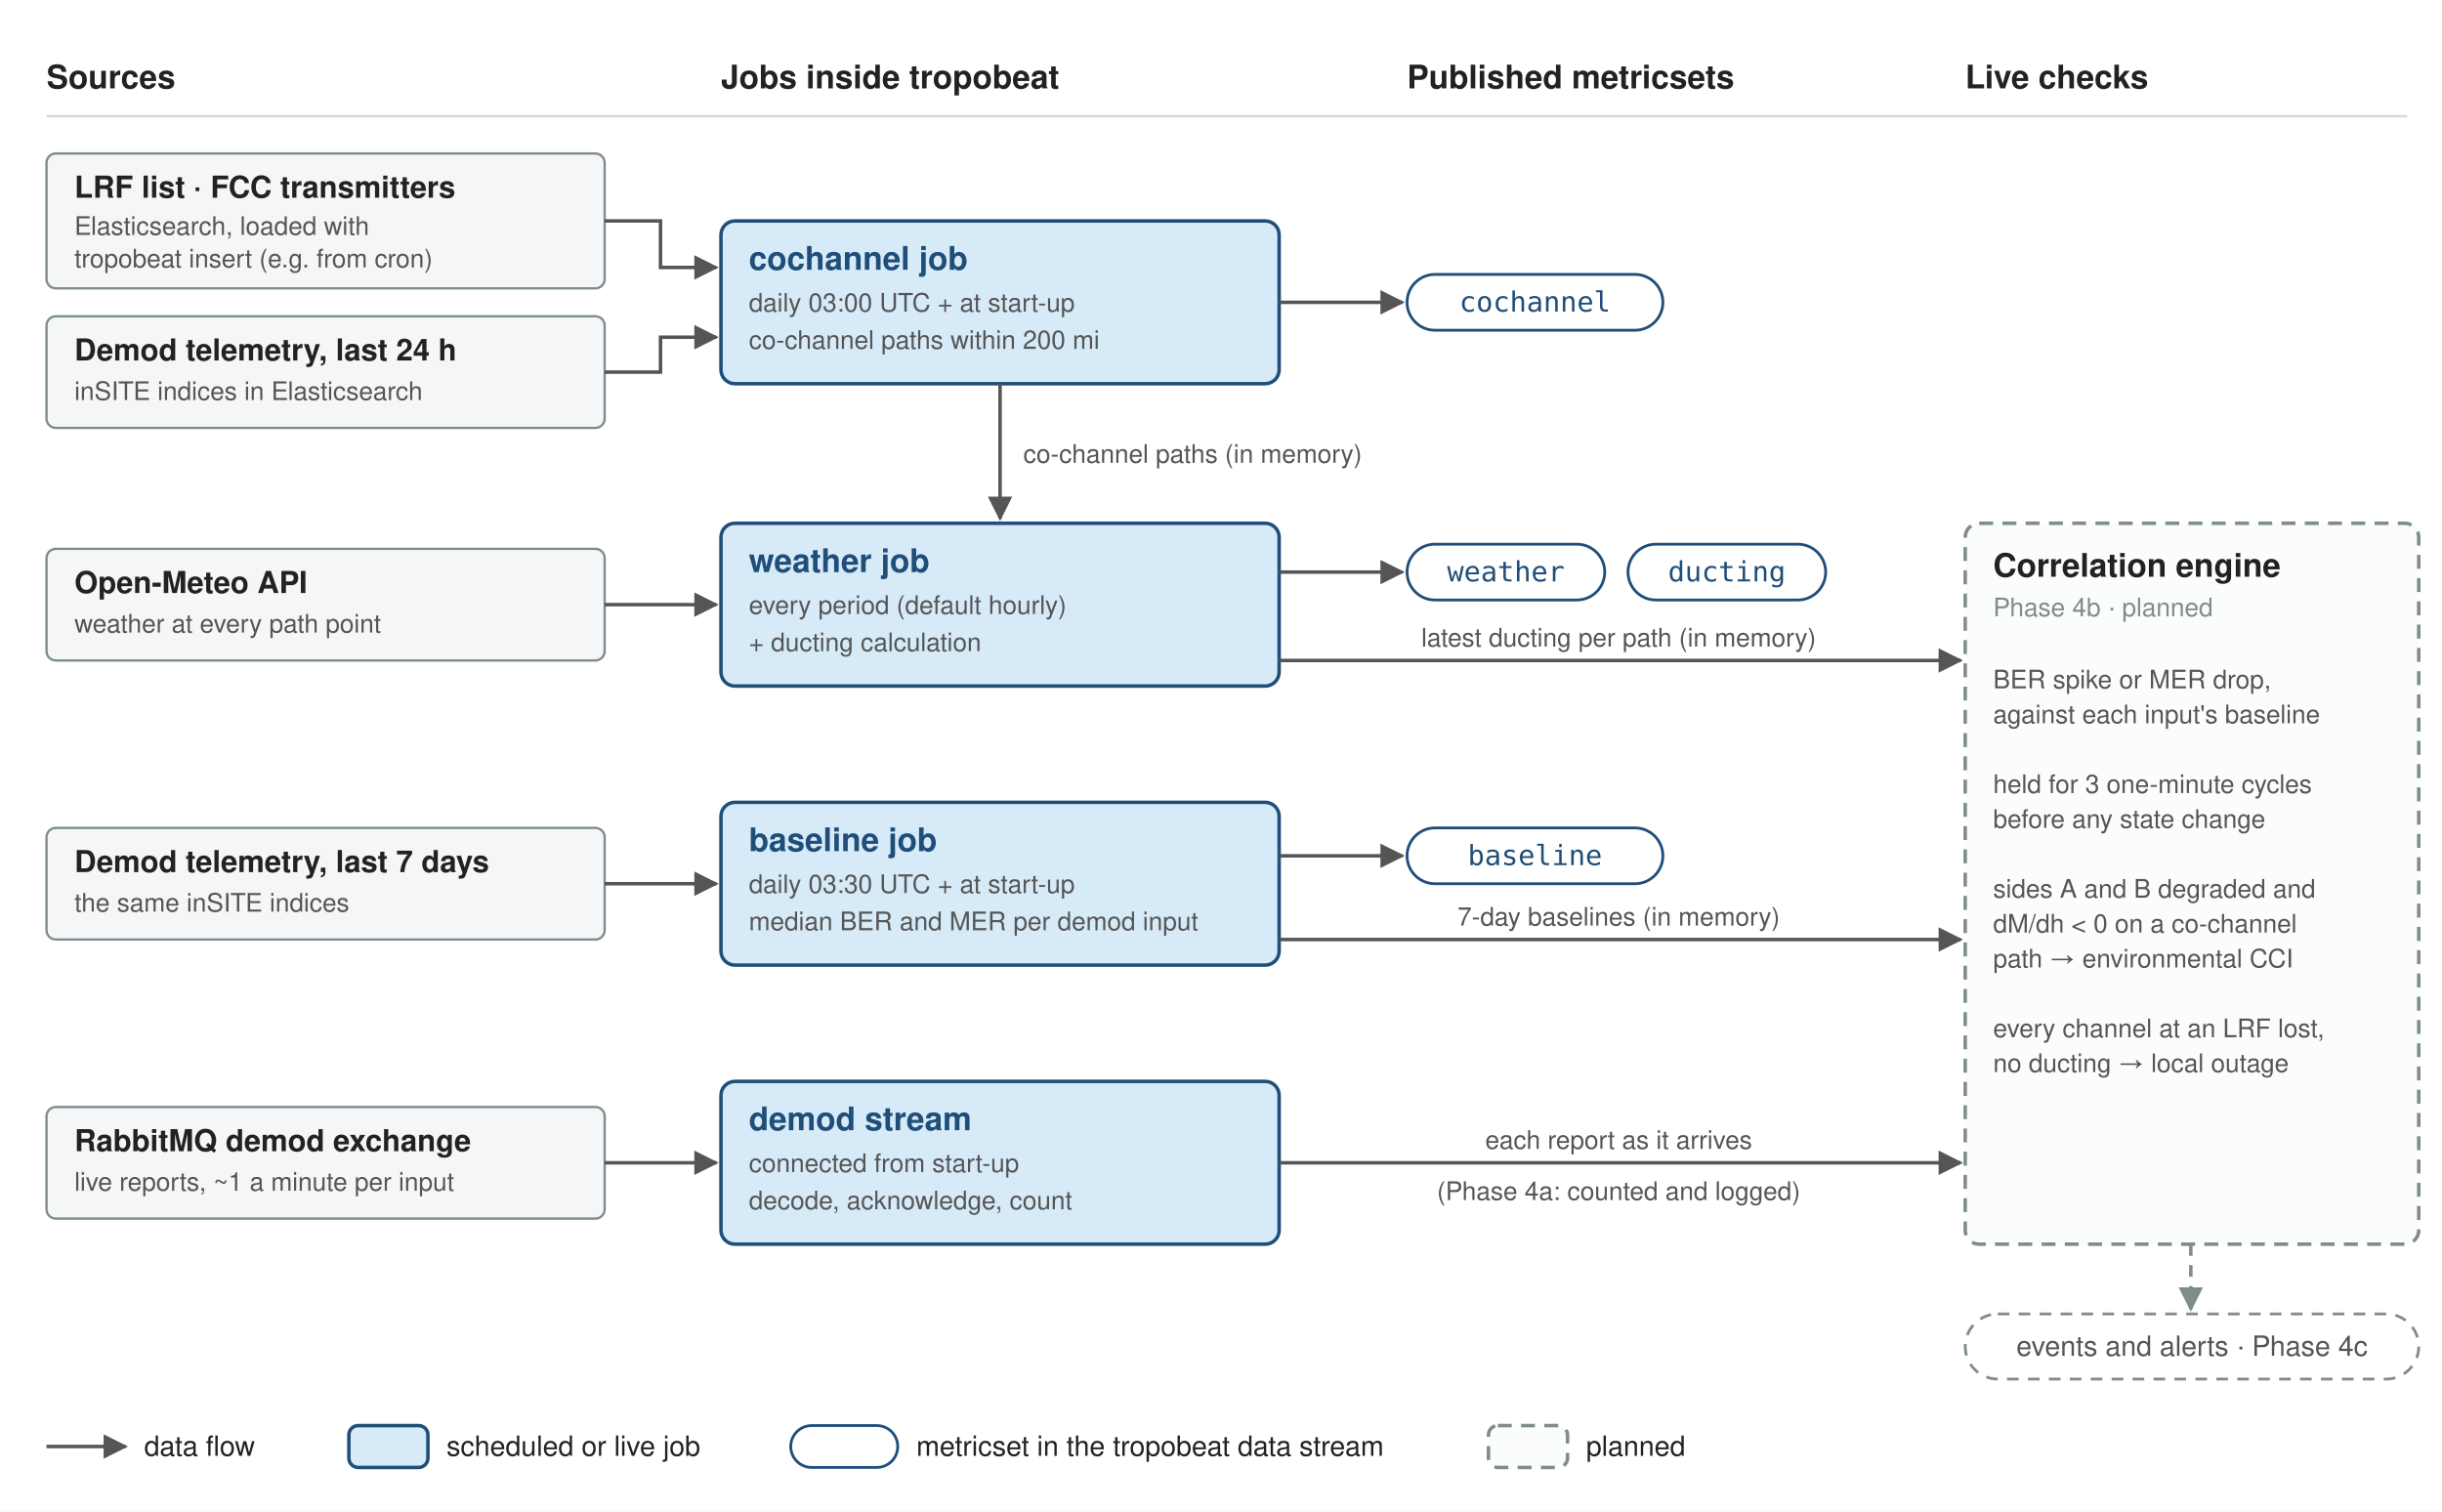
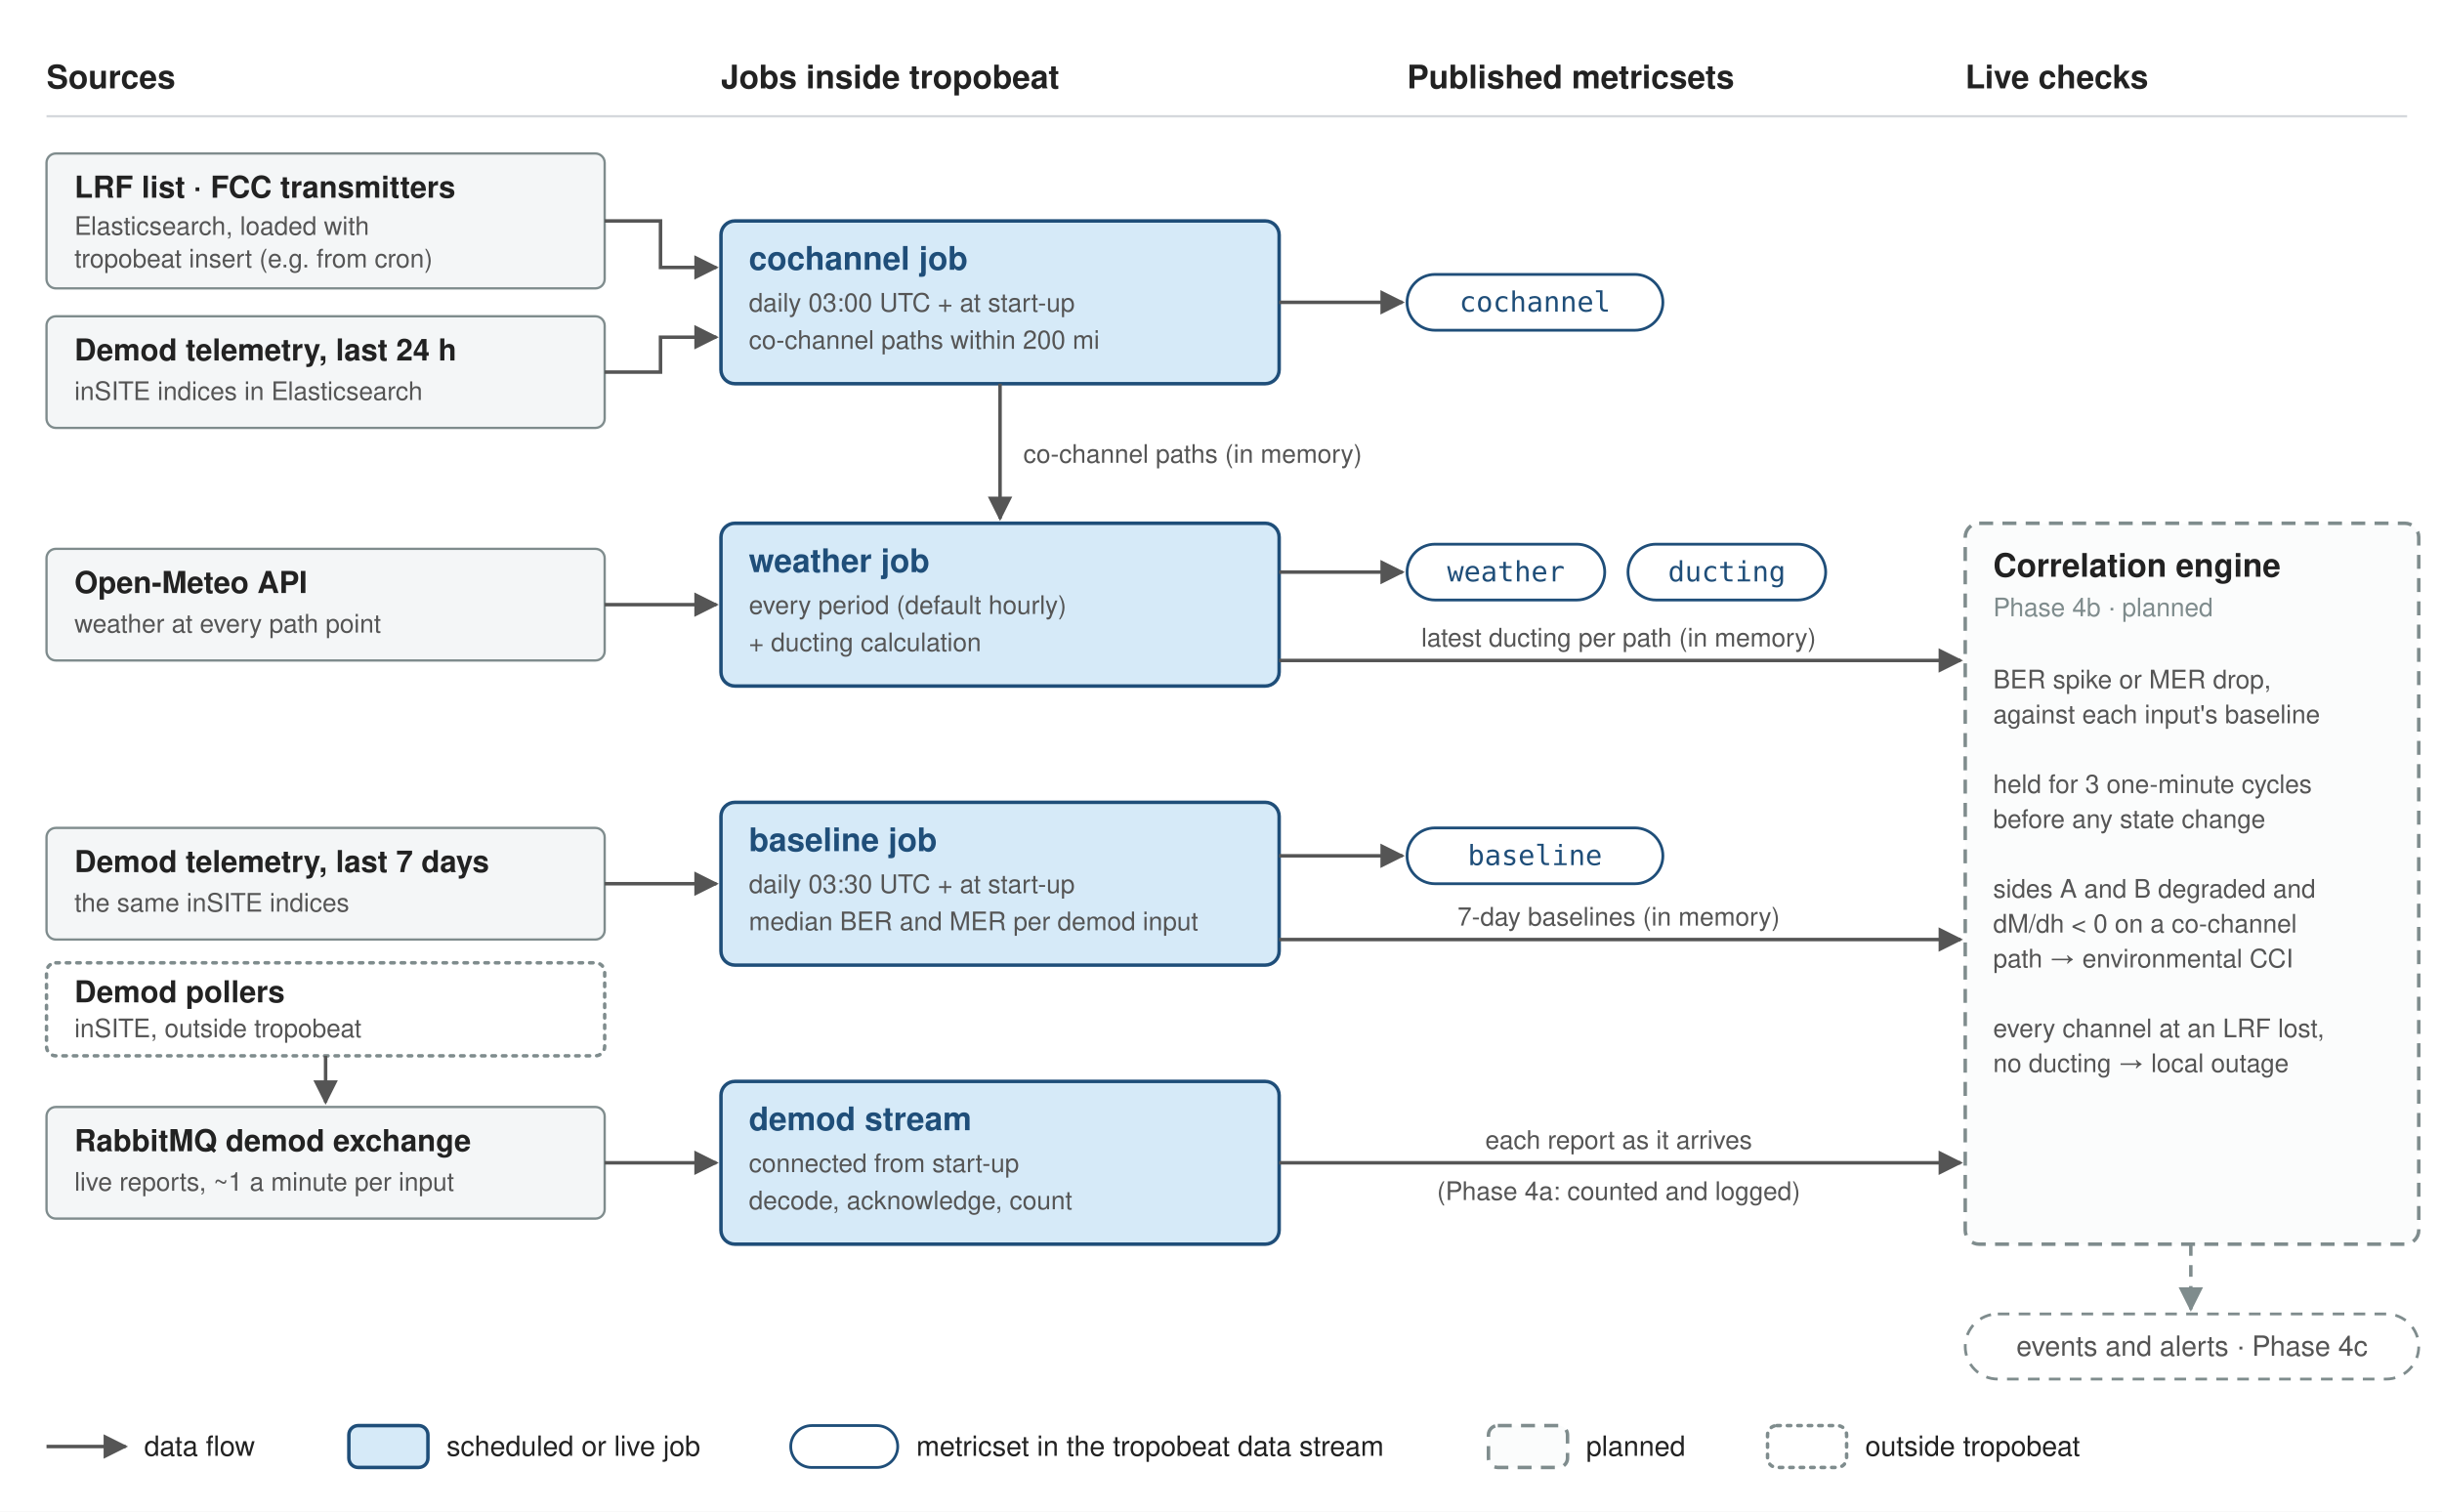
- <svg xmlns="http://www.w3.org/2000/svg" viewBox="0 0 1050 650" width="1050" height="650" font-family="Helvetica, Arial, sans-serif" font-size="13" role="img" aria-label="How tropobeat works: four sources feed four jobs; the jobs publish metricsets and keep ducting, baselines and live demod reports in memory for the planned correlation engine">
+ <svg xmlns="http://www.w3.org/2000/svg" viewBox="0 0 1050 650" width="1050" height="650" font-family="Helvetica, Arial, sans-serif" font-size="13" role="img" aria-label="How tropobeat works: four sources feed four jobs, with the demod pollers outside tropobeat publishing the live reports to the RabbitMQ exchange; the jobs publish metricsets and keep ducting, baselines and live demod reports in memory for the planned correlation engine">
  <rect width="1050" height="650" fill="#ffffff" />
  <defs>
    <marker id="arr" viewBox="0 0 10 10" refX="9" refY="5" markerWidth="7" markerHeight="7" orient="auto-start-reverse">
      <path d="M0 0L10 5L0 10z" fill="#555" />
    </marker>
    <marker id="arr-grey" viewBox="0 0 10 10" refX="9" refY="5" markerWidth="7" markerHeight="7" orient="auto-start-reverse">
      <path d="M0 0L10 5L0 10z" fill="#7f8c8d" />
    </marker>
  </defs>
  <g font-weight="bold" fill="#222" font-size="14">
    <text x="20" y="38">Sources</text>
    <text x="310" y="38">Jobs inside tropobeat</text>
    <text x="605" y="38">Published metricsets</text>
    <text x="845" y="38">Live checks</text>
  </g>
  <line x1="20" y1="50" x2="1035" y2="50" stroke="#d5d8dc" />
  <g fill="#f4f6f7" stroke="#7f8c8d">
    <rect x="20" y="66" width="240" height="58" rx="4" />
    <rect x="20" y="136" width="240" height="48" rx="4" />
    <rect x="20" y="236" width="240" height="48" rx="4" />
    <rect x="20" y="356" width="240" height="48" rx="4" />
    <rect x="20" y="476" width="240" height="48" rx="4" />
  </g>
  <g fill="#222" font-weight="bold">
    <text x="32" y="85">LRF list · FCC transmitters</text>
    <text x="32" y="155">Demod telemetry, last 24 h</text>
    <text x="32" y="255">Open-Meteo API</text>
    <text x="32" y="375">Demod telemetry, last 7 days</text>
    <text x="32" y="495">RabbitMQ demod exchange</text>
  </g>
  <g fill="#555" font-size="11">
    <text x="32" y="101">Elasticsearch, loaded with</text>
    <text x="32" y="115">tropobeat insert (e.g. from cron)</text>
    <text x="32" y="172">inSITE indices in Elasticsearch</text>
    <text x="32" y="272">weather at every path point</text>
    <text x="32" y="392">the same inSITE indices</text>
    <text x="32" y="512">live reports, ~1 a minute per input</text>
  </g>
+   <rect x="20" y="414" width="240" height="40" rx="4" fill="#ffffff" stroke="#7f8c8d" stroke-width="1.5" stroke-dasharray="1.5 3" stroke-linecap="round" />
+   <text x="32" y="431" fill="#222" font-weight="bold">Demod pollers</text>
+   <text x="32" y="446" fill="#555" font-size="11">inSITE, outside tropobeat</text>
+   <path d="M140 454 V474" fill="none" stroke="#555" stroke-width="1.5" marker-end="url(#arr)" />
  <g fill="#d6eaf8" stroke="#1f4e79" stroke-width="1.5">
    <rect x="310" y="95" width="240" height="70" rx="6" />
    <rect x="310" y="225" width="240" height="70" rx="6" />
    <rect x="310" y="345" width="240" height="70" rx="6" />
    <rect x="310" y="465" width="240" height="70" rx="6" />
  </g>
  <g fill="#1f4e79" font-weight="bold" font-size="14">
    <text x="322" y="116">cochannel job</text>
    <text x="322" y="246">weather job</text>
    <text x="322" y="366">baseline job</text>
    <text x="322" y="486">demod stream</text>
  </g>
  <g fill="#555" font-size="11">
    <text x="322" y="134">daily 03:00 UTC + at start-up</text>
    <text x="322" y="150">co-channel paths within 200 mi</text>
    <text x="322" y="264">every period (default hourly)</text>
    <text x="322" y="280">+ ducting calculation</text>
    <text x="322" y="384">daily 03:30 UTC + at start-up</text>
    <text x="322" y="400">median BER and MER per demod input</text>
    <text x="322" y="504">connected from start-up</text>
    <text x="322" y="520">decode, acknowledge, count</text>
  </g>
  <g fill="none" stroke="#555" stroke-width="1.5" marker-end="url(#arr)">
    <path d="M260 95 H284 V115 H308" />
    <path d="M260 160 H284 V145 H308" />
    <path d="M260 260 H308" />
    <path d="M260 380 H308" />
    <path d="M260 500 H308" />
  </g>
  <path d="M430 165 V223" fill="none" stroke="#555" stroke-width="1.5" marker-end="url(#arr)" />
  <text x="440" y="199" fill="#555" font-size="11">co-channel paths (in memory)</text>
  <g fill="#ffffff" stroke="#1f4e79" stroke-width="1.2">
    <rect x="605" y="118" width="110" height="24" rx="12" />
    <rect x="605" y="234" width="85" height="24" rx="12" />
    <rect x="700" y="234" width="85" height="24" rx="12" />
    <rect x="605" y="356" width="110" height="24" rx="12" />
  </g>
  <g fill="#1f4e79" font-family="Menlo, Consolas, monospace" font-size="12" text-anchor="middle">
    <text x="660" y="134">cochannel</text>
    <text x="647.5" y="250">weather</text>
    <text x="742.5" y="250">ducting</text>
    <text x="660" y="372">baseline</text>
  </g>
  <g fill="none" stroke="#555" stroke-width="1.5" marker-end="url(#arr)">
    <path d="M550 130 H603" />
    <path d="M550 246 H603" />
    <path d="M550 368 H603" />
  </g>
  <g fill="none" stroke="#555" stroke-width="1.5" marker-end="url(#arr)">
    <path d="M550 284 H843" />
    <path d="M550 404 H843" />
    <path d="M550 500 H843" />
  </g>
  <g fill="#555" font-size="11" text-anchor="middle">
    <text x="696" y="278">latest ducting per path (in memory)</text>
    <text x="696" y="398">7-day baselines (in memory)</text>
    <text x="696" y="494">each report as it arrives</text>
    <text x="696" y="516">(Phase 4a: counted and logged)</text>
  </g>
  <rect x="845" y="225" width="195" height="310" rx="6" fill="#fbfcfc" stroke="#7f8c8d" stroke-width="1.5" stroke-dasharray="6 4" />
  <text x="857" y="248" fill="#222" font-weight="bold" font-size="14">Correlation engine</text>
  <text x="857" y="265" fill="#7f8c8d" font-size="11">Phase 4b · planned</text>
  <g fill="#555" font-size="11">
    <text x="857" y="296">BER spike or MER drop,</text>
    <text x="857" y="311">against each input's baseline</text>
    <text x="857" y="341">held for 3 one-minute cycles</text>
    <text x="857" y="356">before any state change</text>
    <text x="857" y="386">sides A and B degraded and</text>
    <text x="857" y="401">dM/dh &lt; 0 on a co-channel</text>
    <text x="857" y="416">path → environmental CCI</text>
    <text x="857" y="446">every channel at an LRF lost,</text>
    <text x="857" y="461">no ducting → local outage</text>
  </g>
  <path d="M942 535 V563" fill="none" stroke="#7f8c8d" stroke-width="1.5" stroke-dasharray="5 4" marker-end="url(#arr-grey)" />
  <rect x="845" y="565" width="195" height="28" rx="14" fill="#ffffff" stroke="#7f8c8d" stroke-width="1.2" stroke-dasharray="5 4" />
  <text x="942.5" y="583" fill="#555" font-size="12" text-anchor="middle">events and alerts · Phase 4c</text>
  <g transform="translate(20,622)" font-size="12" fill="#222">
    <line x1="0" y1="0" x2="34" y2="0" stroke="#555" stroke-width="1.5" marker-end="url(#arr)" />
    <text x="42" y="4">data flow</text>
    <rect x="130" y="-9" width="34" height="18" rx="4" fill="#d6eaf8" stroke="#1f4e79" stroke-width="1.5" />
    <text x="172" y="4">scheduled or live job</text>
    <rect x="320" y="-9" width="46" height="18" rx="9" fill="#ffffff" stroke="#1f4e79" stroke-width="1.2" />
    <text x="374" y="4">metricset in the tropobeat data stream</text>
    <rect x="620" y="-9" width="34" height="18" rx="4" fill="#fbfcfc" stroke="#7f8c8d" stroke-width="1.5" stroke-dasharray="6 4" />
    <text x="662" y="4">planned</text>
+     <rect x="740" y="-9" width="34" height="18" rx="4" fill="#ffffff" stroke="#7f8c8d" stroke-width="1.5" stroke-dasharray="1.5 3" stroke-linecap="round" />
+     <text x="782" y="4">outside tropobeat</text>
  </g>
</svg>
